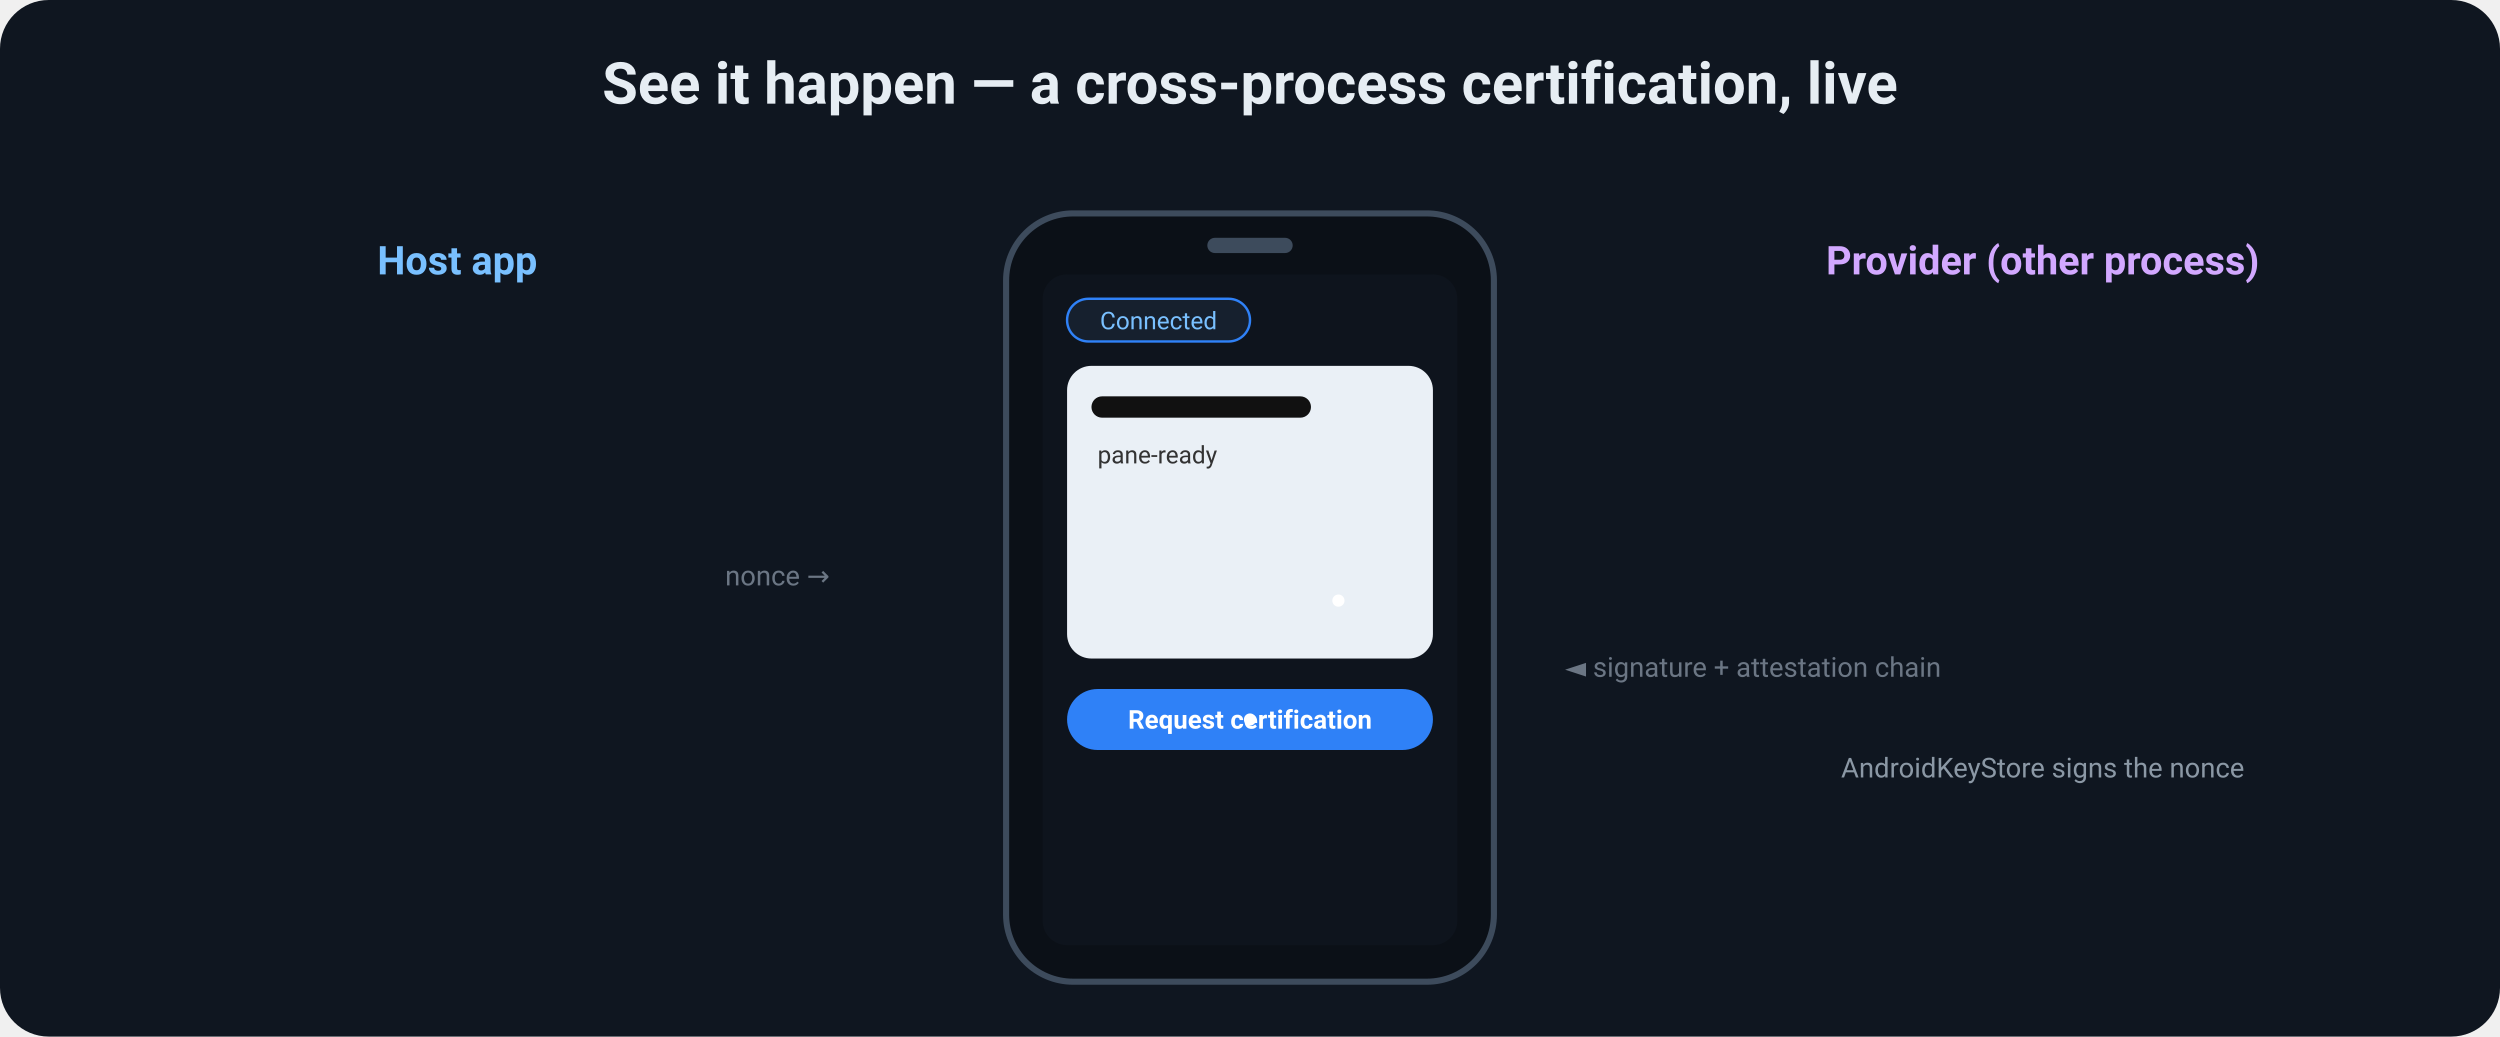
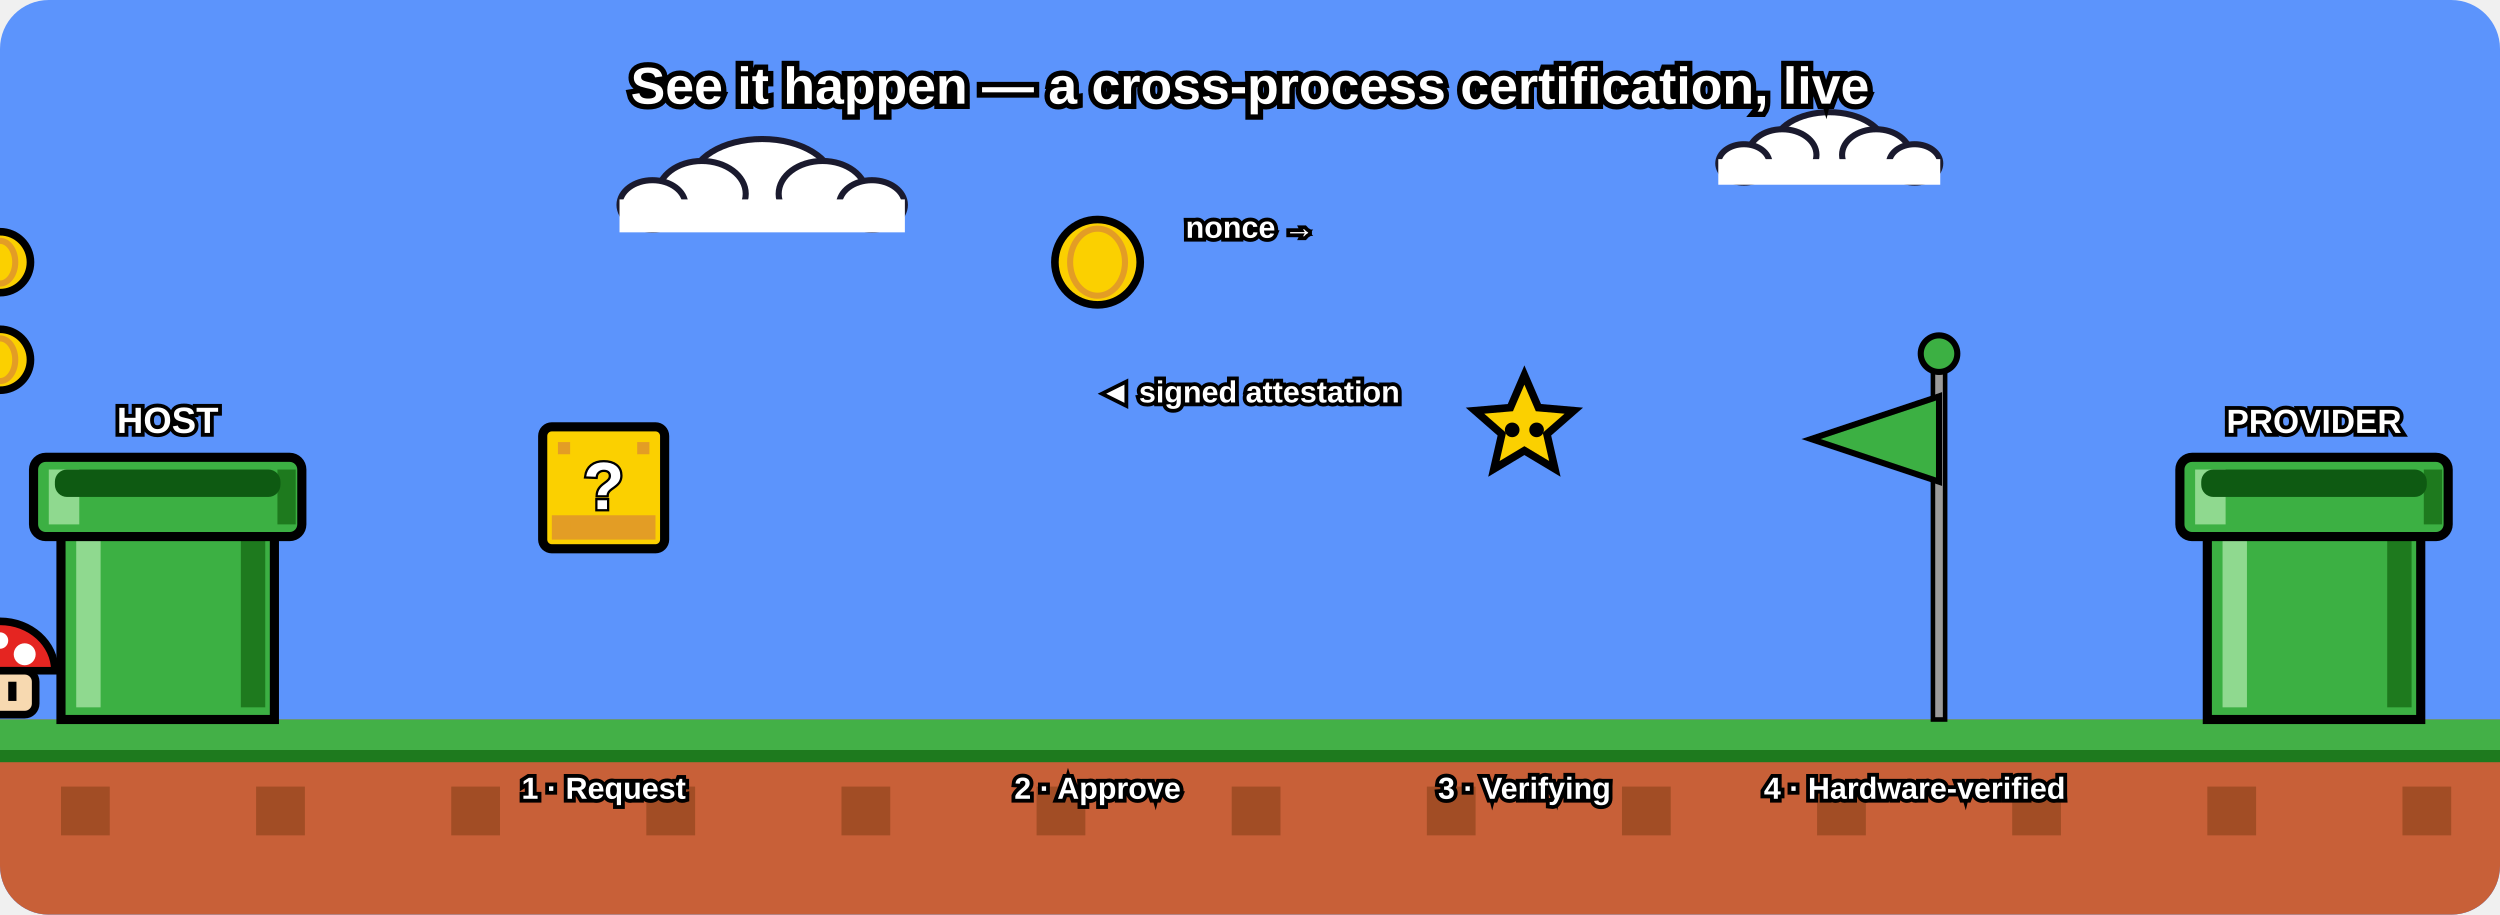
- <svg xmlns="http://www.w3.org/2000/svg" viewBox="0 0 820 340" font-family="ui-sans-serif,system-ui,Segoe UI,Roboto,sans-serif">
-   <rect width="820" height="340" rx="16" fill="#0f1620" />
-   <text x="410" y="34" text-anchor="middle" fill="#e6edf3" font-size="19" font-weight="700">See it happen — a cross-process certification, live</text>
-   <text x="150" y="90" text-anchor="middle" fill="#79c0ff" font-size="13" font-weight="700">Host app</text>
-   <text x="670" y="90" text-anchor="middle" fill="#d2a8ff" font-size="13" font-weight="700">Provider (other process)</text>
-   <rect x="330" y="70" width="160" height="252" rx="22" fill="#0b1017" stroke="#3d4b5c" stroke-width="2" />
-   <rect x="396" y="78" width="28" height="5" rx="2.5" fill="#3d4b5c" />
-   <rect x="342" y="90" width="136" height="220" rx="8" fill="#0e141d" />
-   <rect x="350" y="98" width="60" height="14" rx="7" fill="#16202e" stroke="#2f81f7" stroke-width="0.8" />
-   <text x="380" y="108" text-anchor="middle" fill="#79c0ff" font-size="8">Connected</text>
-   <g>
-     <rect x="350" y="120" width="120" height="96" rx="8" fill="#eaf0f6" />
-     <rect x="358" y="130" width="72" height="7" rx="3.5" fill="#111" />
-     <text x="360" y="152" fill="#333" font-size="8">pane-ready</text>
-     <rect x="350" y="226" width="120" height="20" rx="10" fill="#2f81f7" />
-     <text x="410" y="239" text-anchor="middle" fill="#fff" font-size="8.5" font-weight="700">Request certification</text>
-     <animate attributeName="opacity" dur="8s" repeatCount="indefinite" values="1;1;0;0;0;0;0;1" keyTimes="0;0.20;0.235;0.5;0.7;0.95;0.98;1" />
+ <svg xmlns="http://www.w3.org/2000/svg" viewBox="0 0 820 300">
+   <defs>
+     <clipPath id="card">
+       <rect width="820" height="300" rx="16" />
+     </clipPath>
+   </defs>
+   <g clip-path="url(#card)">
+     <rect width="820" height="300" rx="16" fill="#5C94FC" />
+     <g>
+       <ellipse cx="250.0" cy="60.0" rx="23.4" ry="14.4" fill="#FFFFFF" stroke="#1a1a2e" stroke-width="2" />
+       <ellipse cx="230.2" cy="63.6" rx="14.4" ry="10.8" fill="#FFFFFF" stroke="#1a1a2e" stroke-width="2" />
+       <ellipse cx="269.8" cy="63.6" rx="14.4" ry="10.8" fill="#FFFFFF" stroke="#1a1a2e" stroke-width="2" />
+       <ellipse cx="214.0" cy="67.2" rx="10.8" ry="8.1" fill="#FFFFFF" stroke="#1a1a2e" stroke-width="2" />
+       <ellipse cx="286.0" cy="67.2" rx="10.8" ry="8.1" fill="#FFFFFF" stroke="#1a1a2e" stroke-width="2" />
+       <rect x="203.2" y="65.4" width="93.6" height="10.8" fill="#FFFFFF" />
+     </g>
+     <g>
+       <ellipse cx="600.0" cy="48.0" rx="18.2" ry="11.2" fill="#FFFFFF" stroke="#1a1a2e" stroke-width="2" />
+       <ellipse cx="584.6" cy="50.8" rx="11.2" ry="8.4" fill="#FFFFFF" stroke="#1a1a2e" stroke-width="2" />
+       <ellipse cx="615.4" cy="50.8" rx="11.2" ry="8.4" fill="#FFFFFF" stroke="#1a1a2e" stroke-width="2" />
+       <ellipse cx="572.0" cy="53.6" rx="8.4" ry="6.3" fill="#FFFFFF" stroke="#1a1a2e" stroke-width="2" />
+       <ellipse cx="628.0" cy="53.6" rx="8.4" ry="6.3" fill="#FFFFFF" stroke="#1a1a2e" stroke-width="2" />
+       <rect x="563.6" y="52.2" width="72.8" height="8.4" fill="#FFFFFF" />
+     </g>
+     <rect x="0" y="236" width="820" height="64" fill="#C86038" />
+     <rect x="0" y="236" width="820" height="10" fill="#43B047" />
+     <rect x="0" y="246" width="820" height="4" fill="#1E7A1E" />
+     <rect x="20" y="258" width="16" height="16" fill="#7C3A12" opacity="0.5" />
+     <rect x="84" y="258" width="16" height="16" fill="#7C3A12" opacity="0.5" />
+     <rect x="148" y="258" width="16" height="16" fill="#7C3A12" opacity="0.5" />
+     <rect x="212" y="258" width="16" height="16" fill="#7C3A12" opacity="0.5" />
+     <rect x="276" y="258" width="16" height="16" fill="#7C3A12" opacity="0.5" />
+     <rect x="340" y="258" width="16" height="16" fill="#7C3A12" opacity="0.5" />
+     <rect x="404" y="258" width="16" height="16" fill="#7C3A12" opacity="0.5" />
+     <rect x="468" y="258" width="16" height="16" fill="#7C3A12" opacity="0.5" />
+     <rect x="532" y="258" width="16" height="16" fill="#7C3A12" opacity="0.5" />
+     <rect x="596" y="258" width="16" height="16" fill="#7C3A12" opacity="0.5" />
+     <rect x="660" y="258" width="16" height="16" fill="#7C3A12" opacity="0.5" />
+     <rect x="724" y="258" width="16" height="16" fill="#7C3A12" opacity="0.5" />
+     <rect x="788" y="258" width="16" height="16" fill="#7C3A12" opacity="0.5" />
+     <text x="410" y="34" text-anchor="middle" font-family="Arial Black,Arial,sans-serif" font-size="17" font-weight="900" fill="#FFFFFF" stroke="#000000" stroke-width="3.5" paint-order="stroke">See it happen — a cross-process certification, live</text>
+     <g>
+       <rect x="20" y="174" width="70" height="62" fill="#3CB043" stroke="#000000" stroke-width="3" />
+       <rect x="25" y="176" width="8" height="56" fill="#8FD98F" />
+       <rect x="79" y="176" width="8" height="56" fill="#1E7A1E" />
+       <rect x="11" y="150" width="88" height="26" rx="4" fill="#3CB043" stroke="#000000" stroke-width="3" />
+       <rect x="16" y="154" width="10" height="18" fill="#8FD98F" />
+       <rect x="91" y="154" width="6" height="18" fill="#1E7A1E" />
+       <rect x="18" y="154" width="74" height="9" rx="4" fill="#0E5A12" />
+     </g>
+     <g>
+       <rect x="724" y="174" width="70" height="62" fill="#3CB043" stroke="#000000" stroke-width="3" />
+       <rect x="729" y="176" width="8" height="56" fill="#8FD98F" />
+       <rect x="783" y="176" width="8" height="56" fill="#1E7A1E" />
+       <rect x="715" y="150" width="88" height="26" rx="4" fill="#3CB043" stroke="#000000" stroke-width="3" />
+       <rect x="720" y="154" width="10" height="18" fill="#8FD98F" />
+       <rect x="795" y="154" width="6" height="18" fill="#1E7A1E" />
+       <rect x="722" y="154" width="74" height="9" rx="4" fill="#0E5A12" />
+     </g>
+     <text x="55" y="142" text-anchor="middle" font-family="Arial,sans-serif" font-size="12" font-weight="700" fill="#FFFFFF" stroke="#000000" stroke-width="2.5" paint-order="stroke">HOST</text>
+     <text x="759" y="142" text-anchor="middle" font-family="Arial,sans-serif" font-size="11" font-weight="700" fill="#FFFFFF" stroke="#000000" stroke-width="2.5" paint-order="stroke">PROVIDER</text>
+     <g>
+       <animateTransform attributeName="transform" type="translate" values="0,0;0,-10;0,0" dur="0.5s" begin="0s" repeatCount="indefinite" />
+       <rect x="178" y="140" width="40" height="40" rx="3" fill="#FBD000" stroke="#000000" stroke-width="3" />
+       <rect x="181" y="169" width="34" height="8" fill="#E39D25" />
+       <rect x="183" y="145" width="4" height="4" fill="#E39D25" />
+       <rect x="209" y="145" width="4" height="4" fill="#E39D25" />
+       <rect x="183" y="171" width="4" height="4" fill="#E39D25" />
+       <rect x="209" y="171" width="4" height="4" fill="#E39D25" />
+       <text x="198.0" y="167.0" text-anchor="middle" font-family="Arial Black,Arial,sans-serif" font-size="22.0" font-weight="900" fill="#FFFFFF" stroke="#000000" stroke-width="1.5" paint-order="stroke">?</text>
+     </g>
+     <g>
+       <g>
+         <ellipse cx="360" cy="86" rx="14" ry="14" fill="#FBD000" stroke="#000000" stroke-width="2.5">
+           <animate attributeName="rx" values="14;14;3;14;14" dur="1.1s" begin="0s" repeatCount="indefinite" />
+         </ellipse>
+         <ellipse cx="360" cy="86" rx="9" ry="11" fill="none" stroke="#E39D25" stroke-width="2">
+           <animate attributeName="rx" values="9;9;1;9;9" dur="1.1s" begin="0s" repeatCount="indefinite" />
+         </ellipse>
+       </g>
+       <animateTransform attributeName="transform" type="translate" values="0,10;0,-6;0,10" dur="1s" repeatCount="indefinite" />
+     </g>
+     <g>
+       <animateTransform attributeName="transform" type="rotate" from="0 500 140" to="360 500 140" dur="3s" repeatCount="indefinite" />
+       <polygon points="500.0,123.0 504.6,133.7 516.2,134.7 507.4,142.4 510.0,153.8 500.0,147.8 490.0,153.8 492.6,142.4 483.8,134.7 495.4,133.7" fill="#FBD000" stroke="#000000" stroke-width="2.5" />
+       <circle cx="496" cy="141" r="2.4" fill="#000000" />
+       <circle cx="504" cy="141" r="2.4" fill="#000000" />
+     </g>
+     <g>
+       <rect x="634" y="116" width="4" height="120" fill="#9a9a9a" stroke="#000000" stroke-width="1.5" />
+       <circle cx="636" cy="116" r="6" fill="#3CB043" stroke="#000000" stroke-width="2" />
+       <polygon points="636,130 594,144 636,158" fill="#3CB043" stroke="#000000" stroke-width="2" />
+     </g>
+     <text x="198" y="262" text-anchor="middle" font-family="Arial,sans-serif" font-size="10" font-weight="700" fill="#FFFFFF" stroke="#000000" stroke-width="2.5" paint-order="stroke">1 · Request</text>
+     <text x="360" y="262" text-anchor="middle" font-family="Arial,sans-serif" font-size="10" font-weight="700" fill="#FFFFFF" stroke="#000000" stroke-width="2.5" paint-order="stroke">2 · Approve</text>
+     <text x="500" y="262" text-anchor="middle" font-family="Arial,sans-serif" font-size="10" font-weight="700" fill="#FFFFFF" stroke="#000000" stroke-width="2.5" paint-order="stroke">3 · Verifying</text>
+     <text x="628" y="262" text-anchor="middle" font-family="Arial,sans-serif" font-size="10" font-weight="700" fill="#FFFFFF" stroke="#000000" stroke-width="2.5" paint-order="stroke">4 · Hardware-verified</text>
+     <g>
+       <animateTransform attributeName="transform" type="translate" dur="8s" repeatCount="indefinite" values="110,0;178,0;178,0;360,0;500,0;600,0;600,0;110,0" keyTimes="0;0.13;0.22;0.44;0.63;0.82;0.95;1" />
+       <g>
+         <animateTransform attributeName="transform" type="translate" values="0,0;0,-6;0,0" dur="1.4s" begin="0s" repeatCount="indefinite" />
+         <path d="M-18.0,220 a18.0,16.2 0 0 1 36.0,0 z" fill="#E52521" stroke="#000000" stroke-width="2.5" />
+         <circle cx="-8.1" cy="214.6" r="3.6" fill="#FFFFFF" />
+         <circle cx="8.1" cy="214.6" r="3.6" fill="#FFFFFF" />
+         <circle cx="0" cy="210.1" r="2.7" fill="#FFFFFF" />
+         <rect x="-11.7" y="220" width="23.4" height="14.4" rx="3.6" fill="#F7D9B0" stroke="#000000" stroke-width="2.5" />
+         <rect x="-5.4" y="223.6" width="2.7" height="6.3" fill="#000000" />
+         <rect x="2.7" y="223.6" width="2.7" height="6.3" fill="#000000" />
+       </g>
+     </g>
+     <g>
+       <animateTransform attributeName="transform" type="translate" values="60,0;740,0" dur="4s" begin="-0.5s" repeatCount="indefinite" />
+       <g>
+         <ellipse cx="0" cy="86" rx="10" ry="10" fill="#FBD000" stroke="#000000" stroke-width="2.5">
+           <animate attributeName="rx" values="10;10;3;10;10" dur="1.1s" begin="0s" repeatCount="indefinite" />
+         </ellipse>
+         <ellipse cx="0" cy="86" rx="5" ry="7" fill="none" stroke="#E39D25" stroke-width="2">
+           <animate attributeName="rx" values="5;5;1;5;5" dur="1.1s" begin="0s" repeatCount="indefinite" />
+         </ellipse>
+       </g>
+     </g>
+     <text x="410" y="78" text-anchor="middle" font-family="Arial,sans-serif" font-size="10" font-weight="700" fill="#FFFFFF" stroke="#000000" stroke-width="2.5" paint-order="stroke">nonce →</text>
+     <g>
+       <animateTransform attributeName="transform" type="translate" values="740,0;60,0" dur="4s" begin="-2.5s" repeatCount="indefinite" />
+       <g>
+         <ellipse cx="0" cy="118" rx="10" ry="10" fill="#FBD000" stroke="#000000" stroke-width="2.5">
+           <animate attributeName="rx" values="10;10;3;10;10" dur="1.1s" begin="0s" repeatCount="indefinite" />
+         </ellipse>
+         <ellipse cx="0" cy="118" rx="5" ry="7" fill="none" stroke="#E39D25" stroke-width="2">
+           <animate attributeName="rx" values="5;5;1;5;5" dur="1.1s" begin="0s" repeatCount="indefinite" />
+         </ellipse>
+       </g>
+     </g>
+     <text x="410" y="132" text-anchor="middle" font-family="Arial,sans-serif" font-size="10" font-weight="700" fill="#FFFFFF" stroke="#000000" stroke-width="2.5" paint-order="stroke">◄ signed attestation</text>
  </g>
-   <circle cx="410" cy="236" r="2" fill="#fff">
-     <animate attributeName="r" dur="8s" repeatCount="indefinite" values="2;2;22;2;2" keyTimes="0;0.205;0.24;0.245;1" />
-     <animate attributeName="opacity" dur="8s" repeatCount="indefinite" values="0;0;0.55;0;0" keyTimes="0;0.205;0.235;0.245;1" />
-   </circle>
-   <g opacity="0">
-     <rect x="350" y="120" width="120" height="150" rx="8" fill="#eaf0f6" />
-     <rect x="358" y="130" width="80" height="7" rx="3.5" fill="#111" />
-     <text x="360" y="150" fill="#444" font-size="7.5">consent required</text>
-     <text x="360" y="164" fill="#111" font-size="8" font-weight="700">Host requests certification</text>
-     <text x="360" y="178" fill="#888" font-size="7">challenge 8ae5f1b1…</text>
-     <rect x="358" y="188" width="50" height="18" rx="9" fill="#fff" stroke="#00696d" />
-     <text x="383" y="200" text-anchor="middle" fill="#00696d" font-size="8" font-weight="700">Decline</text>
-     <rect x="414" y="188" width="50" height="18" rx="9" fill="#00696d" />
-     <text x="439" y="200" text-anchor="middle" fill="#fff" font-size="8" font-weight="700">Approve</text>
-     <animate attributeName="opacity" dur="8s" repeatCount="indefinite" values="0;0;1;1;0;0" keyTimes="0;0.235;0.25;0.5;0.52;1" />
-   </g>
-   <circle cx="439" cy="197" r="2" fill="#fff">
-     <animate attributeName="r" dur="8s" repeatCount="indefinite" values="2;2;18;2;2" keyTimes="0;0.485;0.515;0.52;1" />
-     <animate attributeName="opacity" dur="8s" repeatCount="indefinite" values="0;0;0.6;0;0" keyTimes="0;0.485;0.51;0.52;1" />
-   </circle>
-   <g opacity="0">
-     <rect x="350" y="150" width="120" height="90" rx="8" fill="#16202e" />
-     <g transform="translate(410,185)">
-       <circle r="12" fill="none" stroke="#2f81f7" stroke-width="3" stroke-dasharray="45 30">
-         <animateTransform attributeName="transform" type="rotate" from="0" to="360" dur="0.9s" repeatCount="indefinite" />
-       </circle>
-     </g>
-     <text x="410" y="222" text-anchor="middle" fill="#cdd9e5" font-size="8.5">Verifying certification…</text>
-     <animate attributeName="opacity" dur="8s" repeatCount="indefinite" values="0;0;1;1;0;0" keyTimes="0;0.52;0.535;0.66;0.68;1" />
-   </g>
-   <g opacity="0">
-     <rect x="350" y="140" width="120" height="110" rx="8" fill="#12261a" stroke="#3fb950" stroke-width="1" />
-     <circle cx="372" cy="168" r="11" fill="#3fb950" />
-     <path d="M367,168 l4,4 l7,-8" fill="none" stroke="#0e141d" stroke-width="2.2" stroke-linecap="round" stroke-linejoin="round" />
-     <text x="390" y="166" fill="#3fb950" font-size="11" font-weight="800">Hardware-</text>
-     <text x="390" y="178" fill="#3fb950" font-size="11" font-weight="800">verified</text>
-     <text x="360" y="206" fill="#9fb0c0" font-size="7.5">signature ok · challenge ok</text>
-     <text x="360" y="218" fill="#9fb0c0" font-size="7.5">chain ok · Google root</text>
-     <animate attributeName="opacity" dur="8s" repeatCount="indefinite" values="0;0;1;1;0" keyTimes="0;0.68;0.70;0.96;1" />
-   </g>
-   <g>
-     <line x1="180" y1="200" x2="330" y2="200" stroke="#3fb950" stroke-width="2" marker-end="url(#a1)" opacity="0" />
-     <circle cx="180" cy="200" r="4" fill="#3fb950" opacity="0">
-       <animate attributeName="cx" dur="8s" repeatCount="indefinite" values="180;180;330;330;180;180" keyTimes="0;0.22;0.25;0.26;0.27;1" />
-       <animate attributeName="opacity" dur="8s" repeatCount="indefinite" values="0;0;1;0;0;0" keyTimes="0;0.22;0.248;0.26;0.27;1" />
-     </circle>
-     <text x="255" y="192" text-anchor="middle" fill="#6b7684" font-size="9">nonce →</text>
-   </g>
-   <g>
-     <circle cx="490" cy="230" r="4" fill="#2f81f7" opacity="0">
-       <animate attributeName="cx" dur="8s" repeatCount="indefinite" values="490;490;660;660;490;490" keyTimes="0;0.505;0.535;0.545;0.555;1" />
-       <animate attributeName="opacity" dur="8s" repeatCount="indefinite" values="0;0;1;0;0;0" keyTimes="0;0.505;0.533;0.545;0.555;1" />
-     </circle>
-     <text x="575" y="222" text-anchor="middle" fill="#6b7684" font-size="9">◄ signature + attestation chain</text>
-   </g>
-   <text x="670" y="255" text-anchor="middle" fill="#8b98a5" font-size="9">AndroidKeyStore signs the nonce</text>
-   <defs>
-     <marker id="a1" markerWidth="8" markerHeight="8" refX="6" refY="3" orient="auto">
-       <path d="M0,0 L6,3 L0,6 Z" fill="#3fb950" />
-     </marker>
-   </defs>
</svg>
